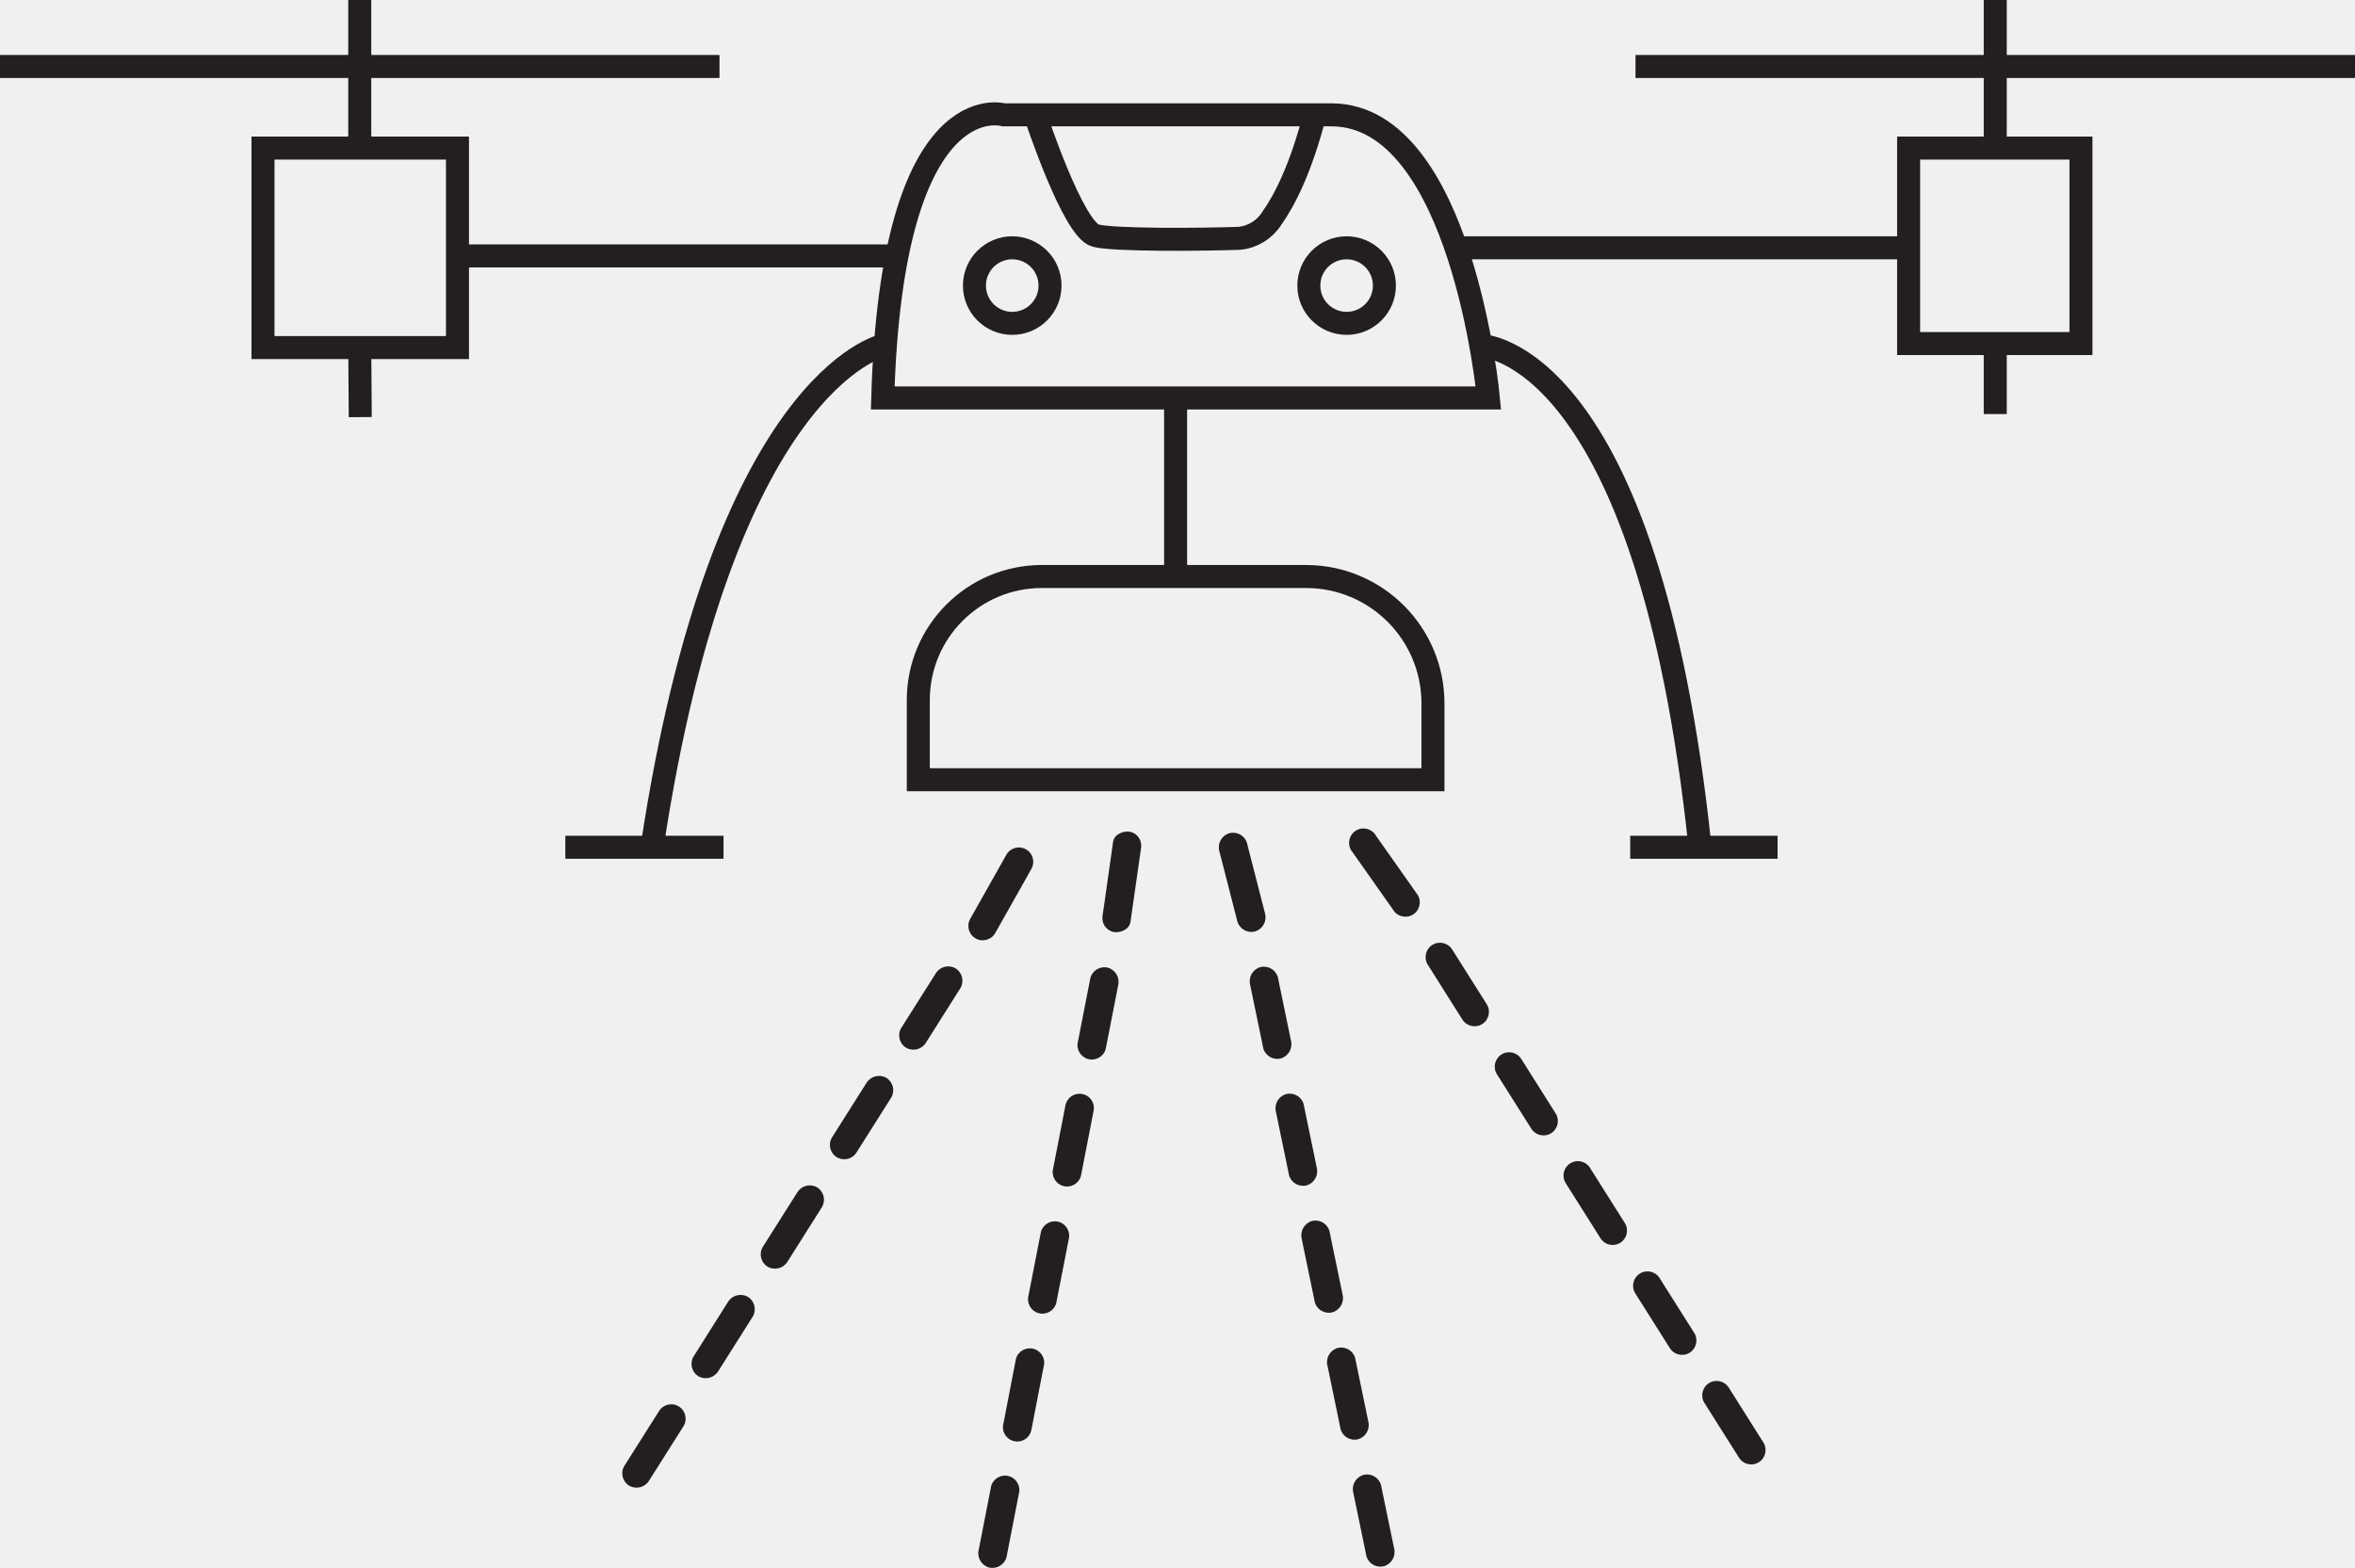
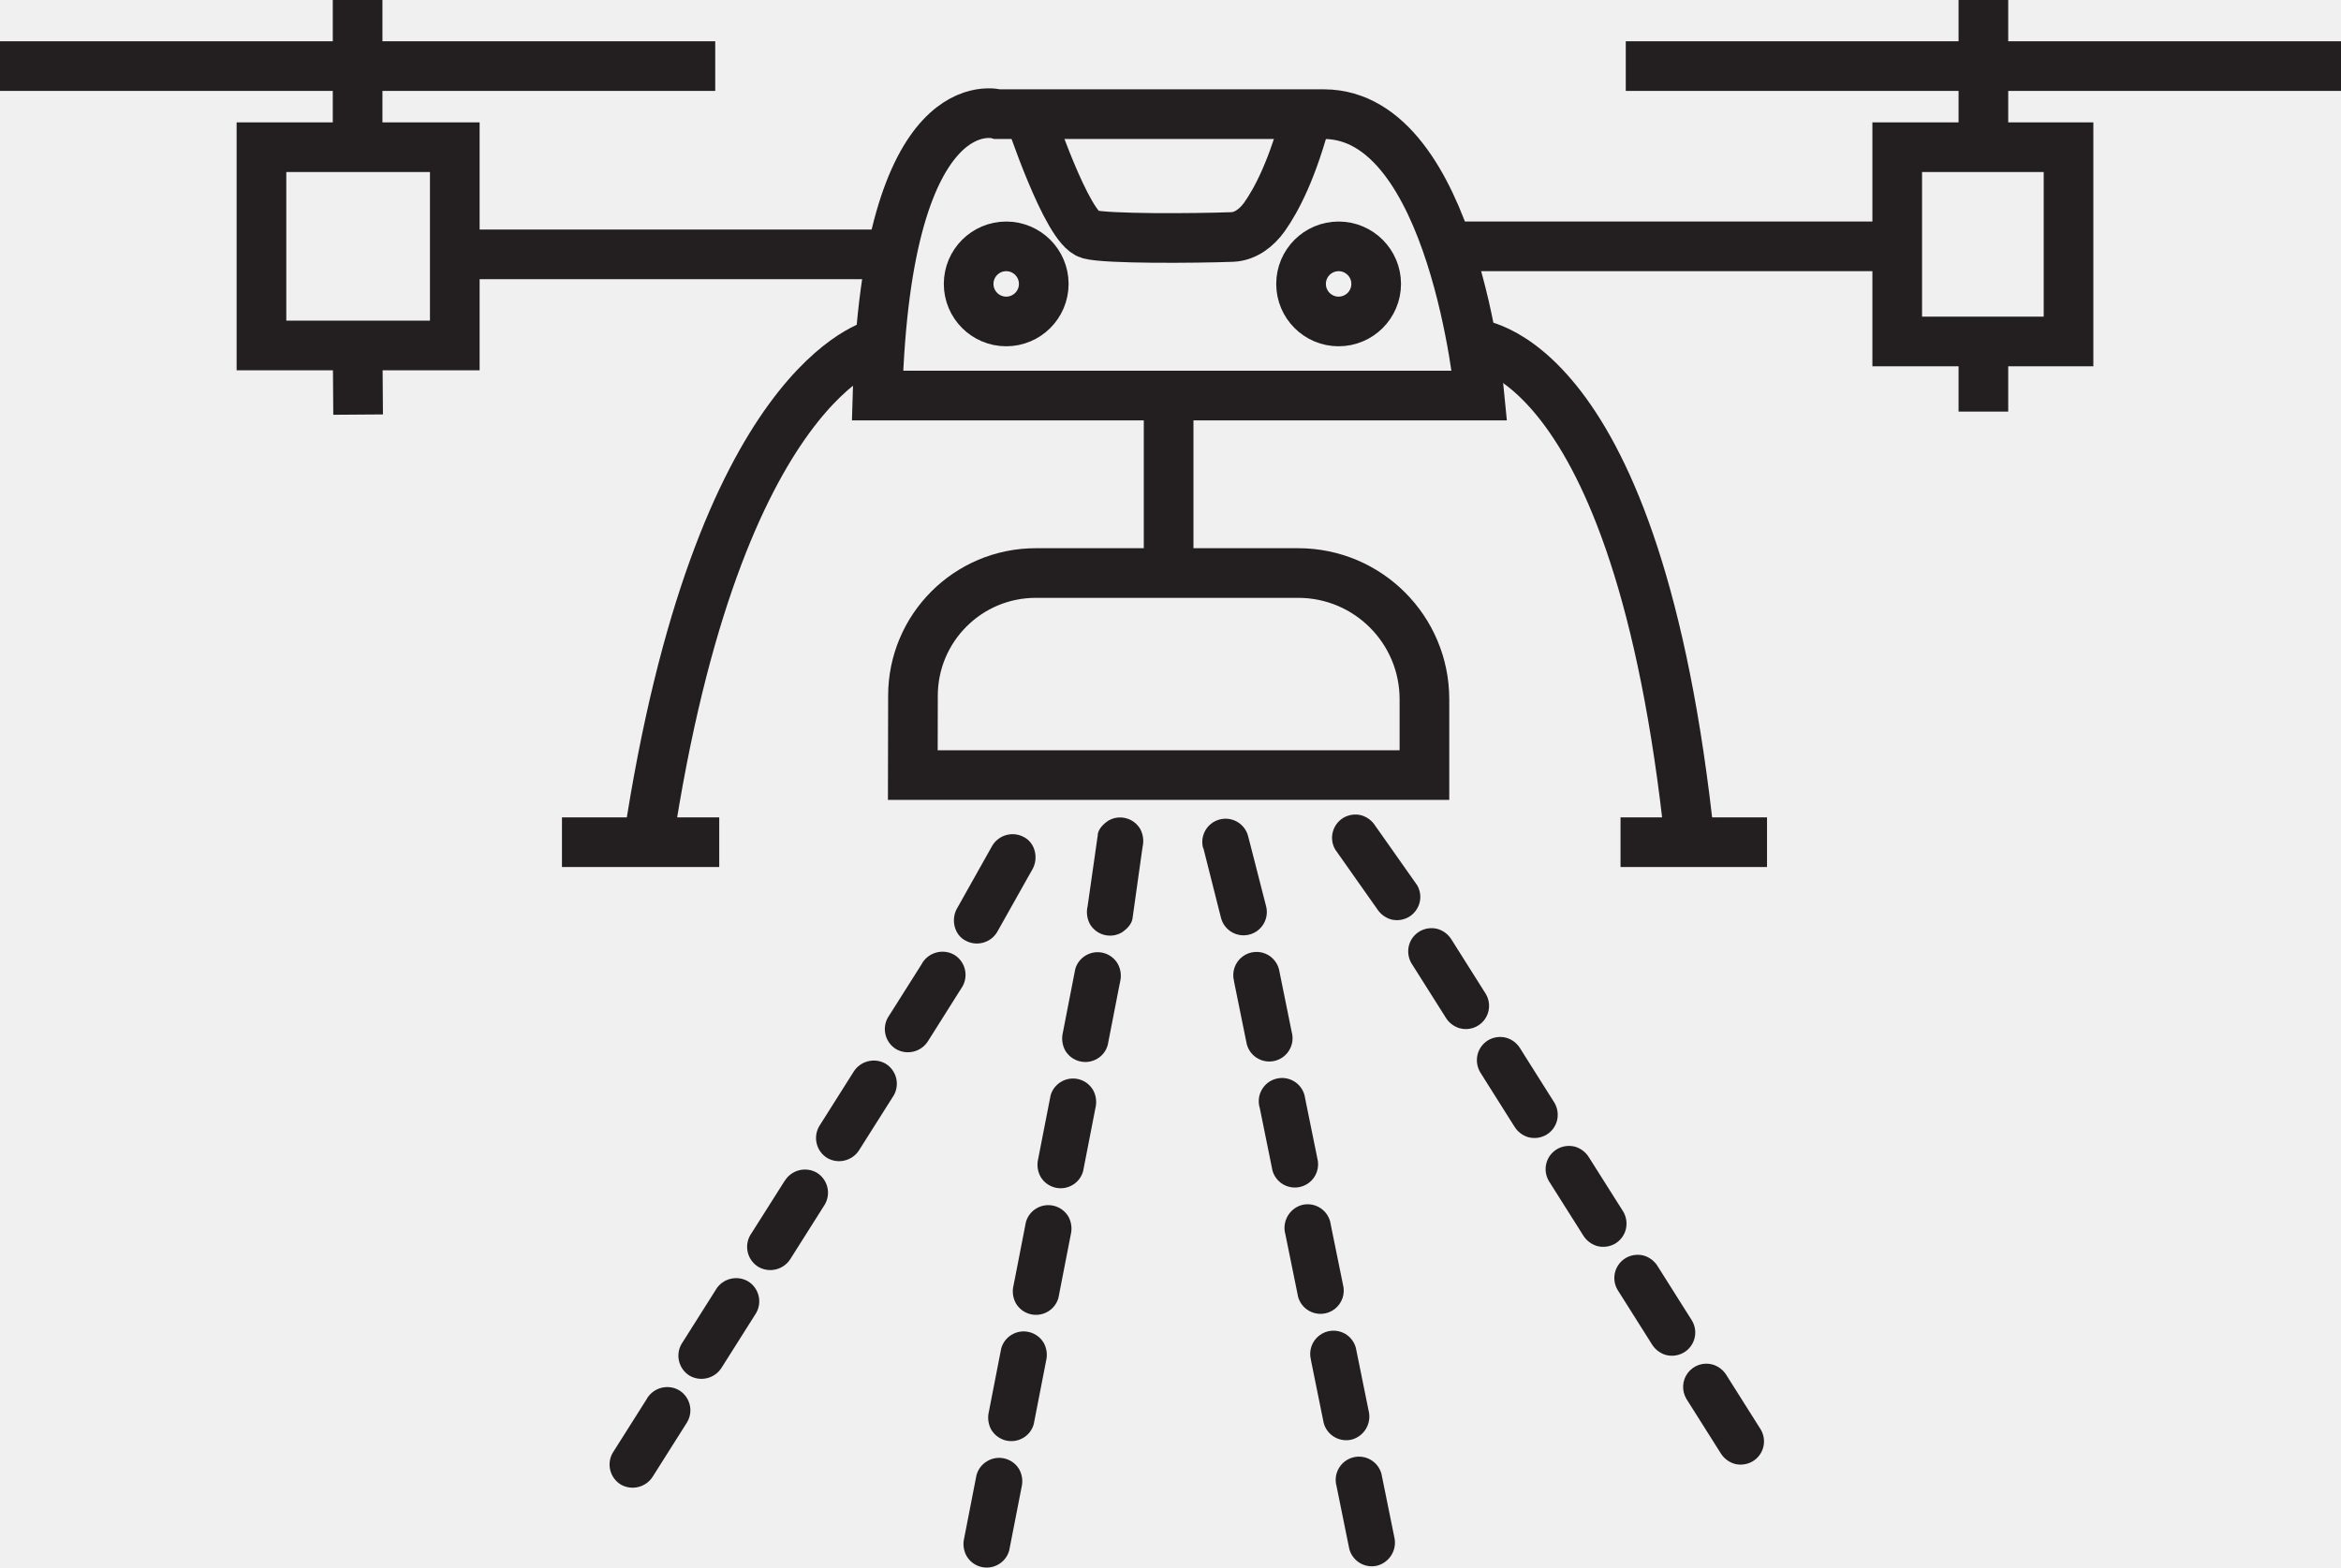
- <svg xmlns="http://www.w3.org/2000/svg" id="Layer_2" data-name="Layer 2" viewBox="0 0 409.4 272.62">
+ <svg xmlns="http://www.w3.org/2000/svg" id="Layer_2" data-name="Layer 2" viewBox="0 0 754.25 505.17">
  <defs>
-     <style>.cls-1{fill:#fff;}.cls-1,.cls-2{stroke:#231f20;stroke-miterlimit:10;stroke-width:4px;}.cls-2{fill:none;}.cls-3{fill:#231f20;}</style>
+     <style>.cls-1{fill:#fff;}.cls-1,.cls-2{stroke:#231f20;stroke-miterlimit:10;stroke-width:16px;}.cls-2{fill:none;}.cls-3{fill:#231f20;}</style>
  </defs>
-   <line class="cls-1" y1="11.56" x2="125.08" y2="11.56" />
-   <line class="cls-1" x1="284.32" y1="11.56" x2="409.4" y2="11.56" />
-   <line class="cls-1" x1="62.54" x2="62.54" y2="25.75" />
-   <line class="cls-1" x1="346.86" x2="346.86" y2="25.75" />
-   <rect class="cls-2" x="331.8" y="25.75" width="29.96" height="33.99" />
-   <rect class="cls-2" x="45.72" y="25.75" width="33.81" height="34.69" />
-   <path class="cls-2" d="M195.5,125.17H300.79s-4.56-49-27.15-49.23H216.53S197.08,70.16,195.5,125.17Z" transform="translate(-42.04 -55.97)" />
-   <line class="cls-2" x1="98.28" y1="147.33" x2="125.78" y2="147.33" />
-   <path class="cls-2" d="M195.5,116.06s-27.85,6-40.11,87.24" transform="translate(-42.04 -55.97)" />
-   <path class="cls-2" d="M299.47,116.06s29,.35,38.11,87.24" transform="translate(-42.04 -55.97)" />
-   <line class="cls-2" x1="283.4" y1="147.33" x2="309.02" y2="147.33" />
-   <path class="cls-2" d="M201.68,191.56h89.47V178.29a22.07,22.07,0,0,0-22.07-22.07H223.16a21.48,21.48,0,0,0-21.48,21.48Z" transform="translate(-42.04 -55.97)" />
-   <line class="cls-2" x1="204.37" y1="69.2" x2="204.37" y2="100.25" />
-   <path class="cls-3" d="M216.94,204.69l-5.45,9.67-.77,1.36a2.5,2.5,0,1,0,4.32,2.52l5.45-9.66.76-1.37a2.5,2.5,0,1,0-4.31-2.52Z" transform="translate(-42.04 -55.97)" />
-   <path class="cls-3" d="M204.71,225.24l-5.28,8.35-.74,1.17a2.52,2.52,0,0,0,.9,3.42,2.55,2.55,0,0,0,3.42-.9l5.27-8.35.74-1.17a2.53,2.53,0,0,0-.89-3.42,2.55,2.55,0,0,0-3.42.9Z" transform="translate(-42.04 -55.97)" />
-   <path class="cls-3" d="M192.67,244.28l-5.28,8.35-.74,1.17a2.5,2.5,0,1,0,4.32,2.52l5.28-8.35.74-1.17a2.52,2.52,0,0,0-.9-3.42,2.56,2.56,0,0,0-3.42.9Z" transform="translate(-42.04 -55.97)" />
-   <path class="cls-3" d="M180.64,263.32l-5.28,8.35-.74,1.17a2.52,2.52,0,0,0,.9,3.42,2.55,2.55,0,0,0,3.42-.9l5.27-8.34.74-1.18a2.53,2.53,0,0,0-.89-3.42,2.55,2.55,0,0,0-3.42.9Z" transform="translate(-42.04 -55.97)" />
-   <path class="cls-3" d="M168.6,282.36l-5.27,8.35-.74,1.17a2.52,2.52,0,0,0,.89,3.42,2.55,2.55,0,0,0,3.42-.89l5.28-8.35.74-1.17a2.53,2.53,0,0,0-.9-3.43,2.56,2.56,0,0,0-3.42.9Z" transform="translate(-42.04 -55.97)" />
-   <path class="cls-3" d="M156.57,301.4l-5.28,8.35-.74,1.17a2.52,2.52,0,0,0,.9,3.42,2.56,2.56,0,0,0,3.42-.89l5.28-8.35.74-1.17a2.5,2.5,0,0,0-4.32-2.53Z" transform="translate(-42.04 -55.97)" />
-   <path class="cls-3" d="M235.54,202.38l-1.56,11-.23,1.55a2.8,2.8,0,0,0,.25,1.93,2.58,2.58,0,0,0,1.5,1.15c1.18.27,2.88-.36,3.07-1.75l1.57-11,.23-1.56a2.73,2.73,0,0,0-.26-1.92,2.49,2.49,0,0,0-1.49-1.15c-1.18-.27-2.88.36-3.08,1.74Z" transform="translate(-42.04 -55.97)" />
-   <path class="cls-3" d="M231.6,226l-1.89,9.66-.27,1.39a2.5,2.5,0,1,0,4.82,1.33l1.89-9.66.27-1.39a2.56,2.56,0,0,0-1.75-3.08A2.52,2.52,0,0,0,231.6,226Z" transform="translate(-42.04 -55.97)" />
-   <path class="cls-3" d="M227.28,248.08l-1.88,9.65-.27,1.4a2.5,2.5,0,0,0,4.82,1.33l1.88-9.66.27-1.4a2.5,2.5,0,1,0-4.82-1.32Z" transform="translate(-42.04 -55.97)" />
-   <path class="cls-3" d="M223,270.18l-1.89,9.66-.27,1.4a2.5,2.5,0,0,0,4.82,1.33l1.89-9.66.27-1.4a2.5,2.5,0,0,0-4.82-1.33Z" transform="translate(-42.04 -55.97)" />
-   <path class="cls-3" d="M218.65,292.29,216.77,302l-.27,1.4a2.5,2.5,0,1,0,4.82,1.32L223.2,295l.28-1.4a2.5,2.5,0,0,0-4.83-1.33Z" transform="translate(-42.04 -55.97)" />
-   <path class="cls-3" d="M214.34,314.4l-1.88,9.66-.28,1.39a2.57,2.57,0,0,0,1.75,3.08,2.54,2.54,0,0,0,3.08-1.75l1.88-9.66.27-1.39a2.5,2.5,0,1,0-4.82-1.33Z" transform="translate(-42.04 -55.97)" />
-   <path class="cls-3" d="M254,203.93l2.76,10.75.39,1.51a2.52,2.52,0,0,0,3.07,1.75,2.56,2.56,0,0,0,1.75-3.08l-2.76-10.75-.38-1.51a2.52,2.52,0,0,0-3.08-1.74,2.55,2.55,0,0,0-1.75,3.07Z" transform="translate(-42.04 -55.97)" />
-   <path class="cls-3" d="M259.37,227.23l2,9.66.28,1.38a2.51,2.51,0,0,0,3.08,1.74,2.56,2.56,0,0,0,1.74-3.07l-2-9.66-.28-1.38a2.53,2.53,0,0,0-3.08-1.75,2.56,2.56,0,0,0-1.74,3.08Z" transform="translate(-42.04 -55.97)" />
-   <path class="cls-3" d="M263.85,249.3l2,9.66.28,1.38a2.53,2.53,0,0,0,3.08,1.75,2.56,2.56,0,0,0,1.74-3.08l-2-9.66-.28-1.38a2.51,2.51,0,0,0-3.07-1.74,2.56,2.56,0,0,0-1.75,3.07Z" transform="translate(-42.04 -55.97)" />
-   <path class="cls-3" d="M268.33,271.38l2,9.66.28,1.38a2.52,2.52,0,0,0,3.08,1.74,2.57,2.57,0,0,0,1.75-3.07l-2-9.66-.28-1.38a2.51,2.51,0,0,0-3.07-1.75,2.57,2.57,0,0,0-1.75,3.08Z" transform="translate(-42.04 -55.97)" />
-   <path class="cls-3" d="M272.81,293.45l2,9.66.28,1.38a2.52,2.52,0,0,0,3.07,1.75,2.57,2.57,0,0,0,1.75-3.08l-2-9.66-.28-1.38a2.52,2.52,0,0,0-3.08-1.74,2.57,2.57,0,0,0-1.75,3.07Z" transform="translate(-42.04 -55.97)" />
-   <path class="cls-3" d="M277.3,315.53l2,9.66.28,1.37a2.51,2.51,0,0,0,3.07,1.75,2.56,2.56,0,0,0,1.75-3.07l-2-9.67-.28-1.37a2.52,2.52,0,0,0-3.08-1.75,2.56,2.56,0,0,0-1.74,3.08Z" transform="translate(-42.04 -55.97)" />
-   <path class="cls-3" d="M276.91,203.79l6.39,9.07.9,1.28a2.5,2.5,0,1,0,4.32-2.52l-6.39-9.07-.9-1.28a2.5,2.5,0,0,0-4.32,2.52Z" transform="translate(-42.04 -55.97)" />
-   <path class="cls-3" d="M290.21,223.66l5.27,8.36.74,1.17a2.5,2.5,0,1,0,4.32-2.53l-5.27-8.35-.74-1.17a2.5,2.5,0,0,0-4.32,2.52Z" transform="translate(-42.04 -55.97)" />
-   <path class="cls-3" d="M302.23,242.71l5.28,8.36.74,1.17a2.5,2.5,0,0,0,4.31-2.53l-5.27-8.35-.74-1.17a2.5,2.5,0,1,0-4.32,2.52Z" transform="translate(-42.04 -55.97)" />
-   <path class="cls-3" d="M314.26,261.76l5.27,8.35.74,1.18a2.5,2.5,0,0,0,4.31-2.53l-5.27-8.35-.74-1.17a2.5,2.5,0,1,0-4.31,2.52Z" transform="translate(-42.04 -55.97)" />
-   <path class="cls-3" d="M326.28,280.81l5.27,8.35.74,1.17a2.5,2.5,0,1,0,4.32-2.52l-5.28-8.35-.73-1.17a2.5,2.5,0,1,0-4.32,2.52Z" transform="translate(-42.04 -55.97)" />
-   <path class="cls-3" d="M338.3,299.86l5.27,8.35.74,1.17a2.5,2.5,0,0,0,4.32-2.52l-5.27-8.35-.74-1.17a2.5,2.5,0,1,0-4.32,2.52Z" transform="translate(-42.04 -55.97)" />
-   <circle class="cls-2" cx="175.97" cy="49.66" r="6.57" />
-   <circle class="cls-2" cx="234.1" cy="49.66" r="6.57" />
-   <path class="cls-2" d="M222,75.94s6.57,20,10.51,21c3.07.82,18.38.71,25,.47a7.56,7.56,0,0,0,5.65-3.51c2.08-2.94,5-8.41,7.49-18.15" transform="translate(-42.04 -55.97)" />
-   <line class="cls-2" x1="79.53" y1="44.5" x2="155.93" y2="44.5" />
-   <line class="cls-2" x1="253.12" y1="43.09" x2="331.8" y2="43.09" />
-   <line class="cls-2" x1="62.54" y1="60.44" x2="62.63" y2="72.53" />
-   <line class="cls-2" x1="346.86" y1="60.09" x2="346.86" y2="72" />
+   <line class="cls-1" y1="21.3" x2="230.44" y2="21.3" />
+   <line class="cls-1" x1="523.81" y1="21.3" x2="754.25" y2="21.3" />
+   <line class="cls-1" x1="115.22" x2="115.22" y2="47.44" />
+   <line class="cls-1" x1="639.03" x2="639.03" y2="47.44" />
+   <rect class="cls-2" x="611.27" y="47.44" width="55.19" height="62.61" />
+   <rect class="cls-2" x="84.24" y="47.44" width="62.29" height="63.9" />
+   <path class="cls-2" d="M353,227.58H547s-8.39-90.37-50-90.69H391.73S355.9,126.24,353,227.58Z" transform="translate(-70.28 -100.1)" />
+   <line class="cls-2" x1="181.06" y1="271.43" x2="231.73" y2="271.43" />
+   <path class="cls-2" d="M353,210.8s-51.32,11-73.91,160.72" transform="translate(-70.28 -100.1)" />
+   <path class="cls-2" d="M544.54,210.8s53.42.64,70.2,160.72" transform="translate(-70.28 -100.1)" />
+   <line class="cls-2" x1="522.12" y1="271.43" x2="569.32" y2="271.43" />
+   <path class="cls-2" d="M364.38,349.9H529.22V325.45a40.67,40.67,0,0,0-40.67-40.67H404a39.57,39.57,0,0,0-39.57,39.58Z" transform="translate(-70.28 -100.1)" />
+   <line class="cls-2" x1="376.52" y1="127.48" x2="376.52" y2="184.69" />
+   <path class="cls-3" d="M390,372.62l-10,17.81-1.41,2.51c-1.93,3.42-.93,8.35,2.69,10.26a7.62,7.62,0,0,0,10.26-2.69l10-17.8,1.42-2.51c1.92-3.42.93-8.35-2.69-10.27A7.64,7.64,0,0,0,390,372.62Z" transform="translate(-70.28 -100.1)" />
+   <path class="cls-3" d="M367.45,410.48l-9.72,15.38L356.37,428a7.56,7.56,0,0,0,2.69,10.26,7.65,7.65,0,0,0,10.26-2.69L379,420.21l1.37-2.16a7.57,7.57,0,0,0-2.69-10.26,7.68,7.68,0,0,0-10.27,2.69Z" transform="translate(-70.28 -100.1)" />
+   <path class="cls-3" d="M345.28,445.56l-9.72,15.38-1.36,2.16a7.56,7.56,0,0,0,2.69,10.26,7.65,7.65,0,0,0,10.26-2.69l9.72-15.38,1.37-2.16a7.57,7.57,0,0,0-2.7-10.26,7.67,7.67,0,0,0-10.26,2.69Z" transform="translate(-70.28 -100.1)" />
+   <path class="cls-3" d="M323.11,480.64,313.39,496,312,498.18a7.56,7.56,0,0,0,2.69,10.26A7.66,7.66,0,0,0,325,505.75l9.72-15.38,1.36-2.16A7.56,7.56,0,0,0,333.37,478a7.65,7.65,0,0,0-10.26,2.69Z" transform="translate(-70.28 -100.1)" />
+   <path class="cls-3" d="M300.94,515.72l-9.72,15.38-1.37,2.16a7.57,7.57,0,0,0,2.7,10.26,7.67,7.67,0,0,0,10.26-2.69l9.72-15.38,1.36-2.16A7.56,7.56,0,0,0,311.2,513a7.65,7.65,0,0,0-10.26,2.69Z" transform="translate(-70.28 -100.1)" />
+   <path class="cls-3" d="M278.77,550.8l-9.72,15.38-1.37,2.16a7.57,7.57,0,0,0,2.69,10.26,7.68,7.68,0,0,0,10.27-2.69l9.72-15.38,1.36-2.16A7.56,7.56,0,0,0,289,548.11a7.65,7.65,0,0,0-10.26,2.69Z" transform="translate(-70.28 -100.1)" />
+   <path class="cls-3" d="M424,369.06l-2.89,20.22-.41,2.87a8.23,8.23,0,0,0,.75,5.78,7.51,7.51,0,0,0,10.26,2.69c1.52-1,3.18-2.61,3.45-4.48L438,375.92l.41-2.87a8.24,8.24,0,0,0-.76-5.78,7.51,7.51,0,0,0-10.26-2.69c-1.52,1-3.18,2.6-3.44,4.48Z" transform="translate(-70.28 -100.1)" />
+   <path class="cls-3" d="M416.7,412.51l-3.47,17.8-.5,2.57a8.07,8.07,0,0,0,.75,5.78,7.53,7.53,0,0,0,10.27,2.69,7.4,7.4,0,0,0,3.44-4.48l3.47-17.8.51-2.57a8,8,0,0,0-.76-5.78A7.49,7.49,0,0,0,420.15,408a7.41,7.41,0,0,0-3.45,4.48Z" transform="translate(-70.28 -100.1)" />
+   <path class="cls-3" d="M408.75,453.24,405.28,471l-.5,2.57a8,8,0,0,0,.76,5.78,7.51,7.51,0,0,0,10.26,2.69,7.45,7.45,0,0,0,3.45-4.48l3.47-17.8.5-2.57a8,8,0,0,0-.76-5.78,7.49,7.49,0,0,0-10.26-2.69,7.45,7.45,0,0,0-3.45,4.48Z" transform="translate(-70.28 -100.1)" />
+   <path class="cls-3" d="M400.81,494l-3.47,17.8-.51,2.57a8,8,0,0,0,.76,5.78,7.51,7.51,0,0,0,10.26,2.69,7.41,7.41,0,0,0,3.45-4.48l3.47-17.8.5-2.57a8.07,8.07,0,0,0-.75-5.78,7.53,7.53,0,0,0-10.27-2.69,7.4,7.4,0,0,0-3.44,4.48Z" transform="translate(-70.28 -100.1)" />
+   <path class="cls-3" d="M392.86,534.7l-3.47,17.8-.5,2.57a8.07,8.07,0,0,0,.75,5.78,7.64,7.64,0,0,0,4.49,3.44,7.55,7.55,0,0,0,5.77-.75,7.38,7.38,0,0,0,3.45-4.48l3.47-17.8.5-2.57a8,8,0,0,0-.75-5.78,7.51,7.51,0,0,0-10.26-2.69,7.41,7.41,0,0,0-3.45,4.48Z" transform="translate(-70.28 -100.1)" />
+   <path class="cls-3" d="M384.91,575.43l-3.47,17.8-.5,2.57a8,8,0,0,0,.76,5.78A7.51,7.51,0,0,0,392,604.27a7.4,7.4,0,0,0,3.44-4.48l3.48-17.8.5-2.57a8,8,0,0,0-.76-5.78A7.51,7.51,0,0,0,388.36,571a7.41,7.41,0,0,0-3.45,4.48Z" transform="translate(-70.28 -100.1)" />
+   <path class="cls-3" d="M458,373.45,463,393.26l.71,2.78a7.5,7.5,0,1,0,14.46-4l-5.07-19.8-.72-2.78a7.5,7.5,0,0,0-14.46,4Z" transform="translate(-70.28 -100.1)" />
+   <path class="cls-3" d="M467.87,416.38l3.61,17.79.52,2.54a7.5,7.5,0,1,0,14.46-4l-3.61-17.8-.52-2.53a7.59,7.59,0,0,0-3.44-4.48,7.5,7.5,0,0,0-11,8.47Z" transform="translate(-70.28 -100.1)" />
+   <path class="cls-3" d="M476.13,457l3.61,17.8.51,2.54a7.59,7.59,0,0,0,3.45,4.48,7.5,7.5,0,0,0,11-8.47l-3.62-17.8-.51-2.53a7.5,7.5,0,1,0-14.46,4Z" transform="translate(-70.28 -100.1)" />
+   <path class="cls-3" d="M484.38,497.71l3.62,17.8.51,2.54a7.59,7.59,0,0,0,3.45,4.48,7.5,7.5,0,0,0,11-8.47l-3.62-17.8-.51-2.53a7.5,7.5,0,0,0-9.23-5.24,7.69,7.69,0,0,0-5.24,9.22Z" transform="translate(-70.28 -100.1)" />
+   <path class="cls-3" d="M492.64,538.38l3.61,17.8.52,2.54A7.5,7.5,0,0,0,506,564a7.68,7.68,0,0,0,5.24-9.22l-3.61-17.8-.52-2.54a7.54,7.54,0,0,0-3.44-4.48,7.51,7.51,0,0,0-11,8.47Z" transform="translate(-70.28 -100.1)" />
+   <path class="cls-3" d="M500.9,579.05l3.61,17.8.52,2.53a7.48,7.48,0,0,0,9.22,5.24,7.68,7.68,0,0,0,5.24-9.22l-3.61-17.8-.52-2.54a7.5,7.5,0,1,0-14.46,4Z" transform="translate(-70.28 -100.1)" />
+   <path class="cls-3" d="M500.48,373.89l11.76,16.7,1.67,2.36a8.07,8.07,0,0,0,4.48,3.45,7.67,7.67,0,0,0,5.78-.76,7.59,7.59,0,0,0,3.45-4.48,7.44,7.44,0,0,0-.76-5.78l-11.76-16.7-1.67-2.36a8,8,0,0,0-4.48-3.45,7.68,7.68,0,0,0-5.78.76,7.54,7.54,0,0,0-3.44,4.48,7.39,7.39,0,0,0,.75,5.78Z" transform="translate(-70.28 -100.1)" />
+   <path class="cls-3" d="M525,410.5l9.72,15.39,1.36,2.16a7.83,7.83,0,0,0,4.48,3.44,7.49,7.49,0,0,0,8.47-11l-9.71-15.39-1.36-2.16a7.87,7.87,0,0,0-4.49-3.45,7.65,7.65,0,0,0-5.77.76,7.52,7.52,0,0,0-3.45,4.48,7.67,7.67,0,0,0,.75,5.78Z" transform="translate(-70.28 -100.1)" />
+   <path class="cls-3" d="M547.13,445.59,556.84,461l1.37,2.16a7.85,7.85,0,0,0,4.48,3.45,7.68,7.68,0,0,0,5.78-.76,7.54,7.54,0,0,0,3.44-4.48,7.67,7.67,0,0,0-.75-5.78l-9.71-15.39L560.08,438a7.8,7.8,0,0,0-4.48-3.44,7.68,7.68,0,0,0-5.78.75,7.56,7.56,0,0,0-3.44,4.49,7.64,7.64,0,0,0,.75,5.77Z" transform="translate(-70.28 -100.1)" />
+   <path class="cls-3" d="M569.28,480.69,579,496.08l1.36,2.16a7.93,7.93,0,0,0,4.49,3.44,7.68,7.68,0,0,0,5.78-.75,7.56,7.56,0,0,0,3.44-4.49,7.67,7.67,0,0,0-.75-5.78l-9.72-15.38-1.36-2.16a7.89,7.89,0,0,0-4.48-3.45,7.67,7.67,0,0,0-5.78.76,7.49,7.49,0,0,0-2.69,10.26Z" transform="translate(-70.28 -100.1)" />
+   <path class="cls-3" d="M591.43,515.78l9.71,15.39,1.36,2.16a7.89,7.89,0,0,0,4.48,3.45,7.67,7.67,0,0,0,5.78-.76,7.49,7.49,0,0,0,2.69-10.26l-9.71-15.39-1.36-2.16a7.89,7.89,0,0,0-4.48-3.45,7.67,7.67,0,0,0-5.78.76,7.49,7.49,0,0,0-2.69,10.26Z" transform="translate(-70.28 -100.1)" />
+   <path class="cls-3" d="M613.58,550.88l9.71,15.38,1.36,2.16a7.89,7.89,0,0,0,4.48,3.45,7.67,7.67,0,0,0,5.78-.76,7.49,7.49,0,0,0,2.69-10.26l-9.71-15.39-1.36-2.16a7.91,7.91,0,0,0-4.48-3.44,7.5,7.5,0,0,0-8.47,11Z" transform="translate(-70.28 -100.1)" />
+   <circle class="cls-2" cx="324.19" cy="91.5" r="12.1" />
+   <circle class="cls-2" cx="431.29" cy="91.5" r="12.1" />
+   <path class="cls-2" d="M401.89,136.89s12.11,36.79,19.37,38.73c5.64,1.5,33.86,1.3,46,.86,4.3-.16,7.93-3,10.42-6.48,3.83-5.4,9.19-15.48,13.79-33.43" transform="translate(-70.28 -100.1)" />
+   <line class="cls-2" x1="146.52" y1="81.98" x2="287.28" y2="81.98" />
+   <line class="cls-2" x1="466.33" y1="79.39" x2="611.27" y2="79.39" />
+   <line class="cls-2" x1="115.22" y1="111.35" x2="115.38" y2="133.62" />
+   <line class="cls-2" x1="639.03" y1="110.7" x2="639.03" y2="132.65" />
</svg>
